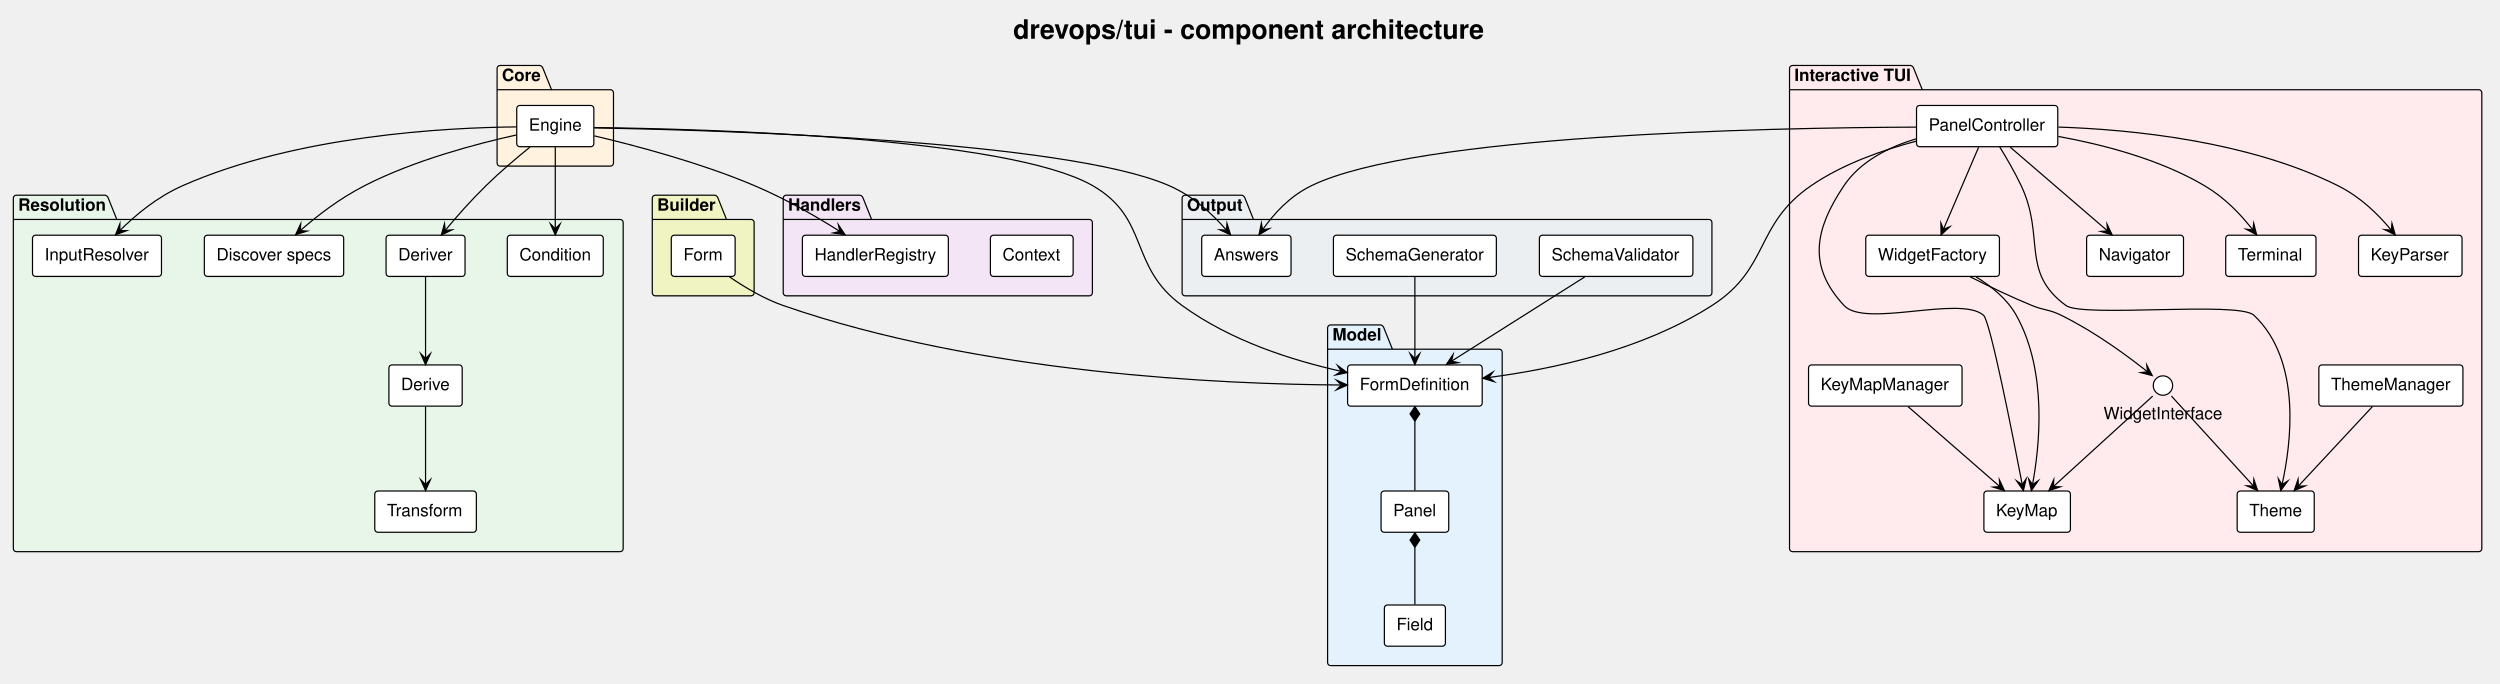
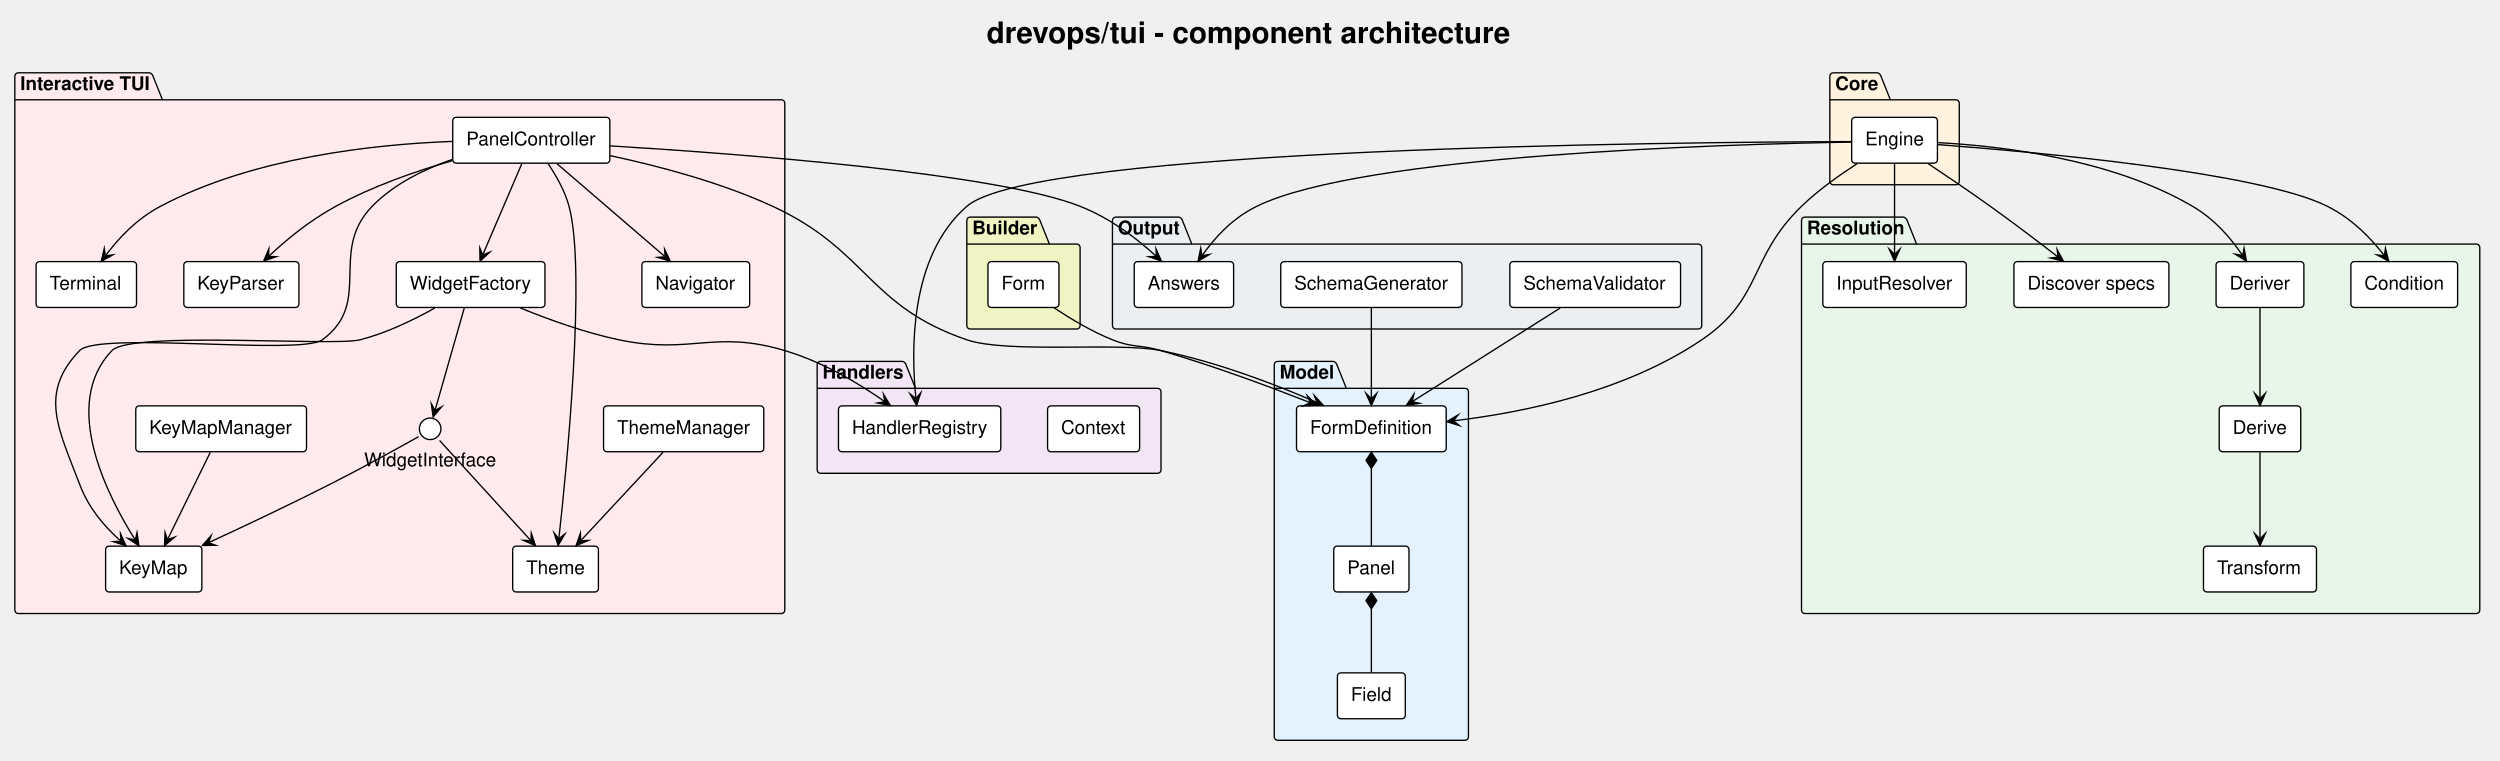
- <svg xmlns="http://www.w3.org/2000/svg" contentStyleType="text/css" data-diagram-type="DESCRIPTION" height="564px" preserveAspectRatio="none" style="width:2062px;height:564px;background:#FFFFFF;" version="1.1" viewBox="0 0 2062 564" width="2062px" zoomAndPan="magnify">
+ <svg xmlns="http://www.w3.org/2000/svg" contentStyleType="text/css" data-diagram-type="DESCRIPTION" height="564px" preserveAspectRatio="none" style="width:1854px;height:564px;background:#FFFFFF;" version="1.1" viewBox="0 0 1854 564" width="1854px" zoomAndPan="magnify">
  <defs />
  <g>
    <g class="title" data-source-line="9">
-       <text fill="#000000" font-family="Helvetica" font-size="22" font-weight="700" lengthAdjust="spacing" textLength="388.728" x="835.636" y="31.94">drevops/tui - component architecture</text>
+       <text fill="#000000" font-family="Helvetica" font-size="22" font-weight="700" lengthAdjust="spacing" textLength="388.728" x="731.636" y="31.94">drevops/tui - component architecture</text>
    </g>
    <g class="cluster" data-qualified-name="Builder" data-source-line="11" id="ent0001">
-       <path d="M540.5,161 L589.727,161 A3.75,3.75 0 0 1 592.227,163.5 L599.227,181 L619.5,181 A2.5,2.5 0 0 1 622,183.5 L622,241.5 A2.5,2.5 0 0 1 619.5,244 L540.5,244 A2.5,2.5 0 0 1 538,241.5 L538,163.5 A2.5,2.5 0 0 1 540.5,161" fill="#F0F4C3" style="stroke:#000000;stroke-width:1;" />
-       <line style="stroke:#000000;stroke-width:1;" x1="538" x2="599.227" y1="181" y2="181" />
-       <text fill="#000000" font-family="Helvetica" font-size="14" font-weight="700" lengthAdjust="spacing" textLength="48.227" x="542" y="173.78">Builder</text>
+       <path d="M719.5,161 L768.727,161 A3.75,3.75 0 0 1 771.227,163.5 L778.227,181 L798.5,181 A2.5,2.5 0 0 1 801,183.5 L801,241.5 A2.5,2.5 0 0 1 798.5,244 L719.5,244 A2.5,2.5 0 0 1 717,241.5 L717,163.5 A2.5,2.5 0 0 1 719.5,161" fill="#F0F4C3" style="stroke:#000000;stroke-width:1;" />
+       <line style="stroke:#000000;stroke-width:1;" x1="717" x2="778.227" y1="181" y2="181" />
+       <text fill="#000000" font-family="Helvetica" font-size="14" font-weight="700" lengthAdjust="spacing" textLength="48.227" x="721" y="173.78">Builder</text>
    </g>
    <g class="cluster" data-qualified-name="Model" data-source-line="15" id="ent0003">
-       <path d="M1097.5,268 L1138.941,268 A3.75,3.75 0 0 1 1141.441,270.5 L1148.441,288 L1236.5,288 A2.5,2.5 0 0 1 1239,290.5 L1239,546.5 A2.5,2.5 0 0 1 1236.5,549 L1097.5,549 A2.5,2.5 0 0 1 1095,546.5 L1095,270.5 A2.5,2.5 0 0 1 1097.5,268" fill="#E3F2FD" style="stroke:#000000;stroke-width:1;" />
-       <line style="stroke:#000000;stroke-width:1;" x1="1095" x2="1148.441" y1="288" y2="288" />
-       <text fill="#000000" font-family="Helvetica" font-size="14" font-weight="700" lengthAdjust="spacing" textLength="40.441" x="1099" y="280.78">Model</text>
+       <path d="M947.5,268 L988.941,268 A3.75,3.75 0 0 1 991.441,270.5 L998.441,288 L1086.5,288 A2.5,2.5 0 0 1 1089,290.5 L1089,546.5 A2.5,2.5 0 0 1 1086.5,549 L947.5,549 A2.5,2.5 0 0 1 945,546.5 L945,270.5 A2.5,2.5 0 0 1 947.5,268" fill="#E3F2FD" style="stroke:#000000;stroke-width:1;" />
+       <line style="stroke:#000000;stroke-width:1;" x1="945" x2="998.441" y1="288" y2="288" />
+       <text fill="#000000" font-family="Helvetica" font-size="14" font-weight="700" lengthAdjust="spacing" textLength="40.441" x="949" y="280.78">Model</text>
    </g>
    <g class="cluster" data-qualified-name="Core" data-source-line="21" id="ent0007">
-       <path d="M412.5,54 L445.397,54 A3.75,3.75 0 0 1 447.897,56.5 L454.897,74 L503.5,74 A2.5,2.5 0 0 1 506,76.5 L506,134.5 A2.5,2.5 0 0 1 503.5,137 L412.5,137 A2.5,2.5 0 0 1 410,134.5 L410,56.5 A2.5,2.5 0 0 1 412.5,54" fill="#FFF3E0" style="stroke:#000000;stroke-width:1;" />
-       <line style="stroke:#000000;stroke-width:1;" x1="410" x2="454.897" y1="74" y2="74" />
-       <text fill="#000000" font-family="Helvetica" font-size="14" font-weight="700" lengthAdjust="spacing" textLength="31.896" x="414" y="66.78">Core</text>
+       <path d="M1359.5,54 L1392.397,54 A3.75,3.75 0 0 1 1394.897,56.5 L1401.897,74 L1450.5,74 A2.5,2.5 0 0 1 1453,76.5 L1453,134.5 A2.5,2.5 0 0 1 1450.5,137 L1359.5,137 A2.5,2.5 0 0 1 1357,134.5 L1357,56.5 A2.5,2.5 0 0 1 1359.5,54" fill="#FFF3E0" style="stroke:#000000;stroke-width:1;" />
+       <line style="stroke:#000000;stroke-width:1;" x1="1357" x2="1401.897" y1="74" y2="74" />
+       <text fill="#000000" font-family="Helvetica" font-size="14" font-weight="700" lengthAdjust="spacing" textLength="31.896" x="1361" y="66.78">Core</text>
    </g>
    <g class="cluster" data-qualified-name="Resolution" data-source-line="25" id="ent0009">
-       <path d="M13.5,161 L86.831,161 A3.75,3.75 0 0 1 89.331,163.5 L96.331,181 L511.5,181 A2.5,2.5 0 0 1 514,183.5 L514,452.5 A2.5,2.5 0 0 1 511.5,455 L13.5,455 A2.5,2.5 0 0 1 11,452.5 L11,163.5 A2.5,2.5 0 0 1 13.5,161" fill="#E8F5E9" style="stroke:#000000;stroke-width:1;" />
-       <line style="stroke:#000000;stroke-width:1;" x1="11" x2="96.331" y1="181" y2="181" />
-       <text fill="#000000" font-family="Helvetica" font-size="14" font-weight="700" lengthAdjust="spacing" textLength="72.331" x="15" y="173.78">Resolution</text>
+       <path d="M1338.5,161 L1411.831,161 A3.75,3.75 0 0 1 1414.331,163.5 L1421.331,181 L1836.5,181 A2.5,2.5 0 0 1 1839,183.5 L1839,452.5 A2.5,2.5 0 0 1 1836.5,455 L1338.5,455 A2.5,2.5 0 0 1 1336,452.5 L1336,163.5 A2.5,2.5 0 0 1 1338.5,161" fill="#E8F5E9" style="stroke:#000000;stroke-width:1;" />
+       <line style="stroke:#000000;stroke-width:1;" x1="1336" x2="1421.331" y1="181" y2="181" />
+       <text fill="#000000" font-family="Helvetica" font-size="14" font-weight="700" lengthAdjust="spacing" textLength="72.331" x="1340" y="173.78">Resolution</text>
    </g>
    <g class="cluster" data-qualified-name="Handlers" data-source-line="34" id="ent0016">
-       <path d="M648.5,161 L709.41,161 A3.75,3.75 0 0 1 711.91,163.5 L718.91,181 L898.5,181 A2.5,2.5 0 0 1 901,183.5 L901,241.5 A2.5,2.5 0 0 1 898.5,244 L648.5,244 A2.5,2.5 0 0 1 646,241.5 L646,163.5 A2.5,2.5 0 0 1 648.5,161" fill="#F3E5F5" style="stroke:#000000;stroke-width:1;" />
-       <line style="stroke:#000000;stroke-width:1;" x1="646" x2="718.91" y1="181" y2="181" />
-       <text fill="#000000" font-family="Helvetica" font-size="14" font-weight="700" lengthAdjust="spacing" textLength="59.91" x="650" y="173.78">Handlers</text>
+       <path d="M608.5,268 L669.41,268 A3.75,3.75 0 0 1 671.91,270.5 L678.91,288 L858.5,288 A2.5,2.5 0 0 1 861,290.5 L861,348.5 A2.5,2.5 0 0 1 858.5,351 L608.5,351 A2.5,2.5 0 0 1 606,348.5 L606,270.5 A2.5,2.5 0 0 1 608.5,268" fill="#F3E5F5" style="stroke:#000000;stroke-width:1;" />
+       <line style="stroke:#000000;stroke-width:1;" x1="606" x2="678.91" y1="288" y2="288" />
+       <text fill="#000000" font-family="Helvetica" font-size="14" font-weight="700" lengthAdjust="spacing" textLength="59.91" x="610" y="280.78">Handlers</text>
    </g>
    <g class="cluster" data-qualified-name="Output" data-source-line="39" id="ent0019">
-       <path d="M977.5,161 L1024.369,161 A3.75,3.75 0 0 1 1026.869,163.5 L1033.869,181 L1409.5,181 A2.5,2.5 0 0 1 1412,183.5 L1412,241.5 A2.5,2.5 0 0 1 1409.5,244 L977.5,244 A2.5,2.5 0 0 1 975,241.5 L975,163.5 A2.5,2.5 0 0 1 977.5,161" fill="#ECEFF1" style="stroke:#000000;stroke-width:1;" />
-       <line style="stroke:#000000;stroke-width:1;" x1="975" x2="1033.869" y1="181" y2="181" />
-       <text fill="#000000" font-family="Helvetica" font-size="14" font-weight="700" lengthAdjust="spacing" textLength="45.869" x="979" y="173.78">Output</text>
+       <path d="M827.5,161 L874.369,161 A3.75,3.75 0 0 1 876.869,163.5 L883.869,181 L1259.5,181 A2.5,2.5 0 0 1 1262,183.5 L1262,241.5 A2.5,2.5 0 0 1 1259.5,244 L827.5,244 A2.5,2.5 0 0 1 825,241.5 L825,163.5 A2.5,2.5 0 0 1 827.5,161" fill="#ECEFF1" style="stroke:#000000;stroke-width:1;" />
+       <line style="stroke:#000000;stroke-width:1;" x1="825" x2="883.869" y1="181" y2="181" />
+       <text fill="#000000" font-family="Helvetica" font-size="14" font-weight="700" lengthAdjust="spacing" textLength="45.869" x="829" y="173.78">Output</text>
    </g>
    <g class="cluster" data-qualified-name="Interactive TUI" data-source-line="45" id="ent0023">
-       <path d="M1478.5,54 L1575.976,54 A3.75,3.75 0 0 1 1578.476,56.5 L1585.476,74 L2044.5,74 A2.5,2.5 0 0 1 2047,76.5 L2047,452.5 A2.5,2.5 0 0 1 2044.5,455 L1478.5,455 A2.5,2.5 0 0 1 1476,452.5 L1476,56.5 A2.5,2.5 0 0 1 1478.5,54" fill="#FFEBEE" style="stroke:#000000;stroke-width:1;" />
-       <line style="stroke:#000000;stroke-width:1;" x1="1476" x2="1585.476" y1="74" y2="74" />
-       <text fill="#000000" font-family="Helvetica" font-size="14" font-weight="700" lengthAdjust="spacing" textLength="96.476" x="1480" y="66.78">Interactive TUI</text>
+       <path d="M13.5,54 L110.976,54 A3.75,3.75 0 0 1 113.476,56.5 L120.476,74 L579.5,74 A2.5,2.5 0 0 1 582,76.5 L582,452.5 A2.5,2.5 0 0 1 579.5,455 L13.5,455 A2.5,2.5 0 0 1 11,452.5 L11,56.5 A2.5,2.5 0 0 1 13.5,54" fill="#FFEBEE" style="stroke:#000000;stroke-width:1;" />
+       <line style="stroke:#000000;stroke-width:1;" x1="11" x2="120.476" y1="74" y2="74" />
+       <text fill="#000000" font-family="Helvetica" font-size="14" font-weight="700" lengthAdjust="spacing" textLength="96.476" x="15" y="66.78">Interactive TUI</text>
    </g>
    <g class="entity" data-qualified-name="Builder.Form" data-source-line="12" id="ent0002">
-       <rect fill="#FFFFFF" height="34" rx="2.5" ry="2.5" style="stroke:#000000;stroke-width:1;" width="52.662" x="553.67" y="194" />
-       <text fill="#000000" font-family="Helvetica" font-size="14" lengthAdjust="spacing" textLength="32.662" x="563.67" y="214.78">Form</text>
+       <rect fill="#FFFFFF" height="34" rx="2.5" ry="2.5" style="stroke:#000000;stroke-width:1;" width="52.662" x="732.67" y="194" />
+       <text fill="#000000" font-family="Helvetica" font-size="14" lengthAdjust="spacing" textLength="32.662" x="742.67" y="214.78">Form</text>
    </g>
    <g class="entity" data-qualified-name="Model.FormDefinition" data-source-line="16" id="ent0004">
-       <rect fill="#FFFFFF" height="34" rx="2.5" ry="2.5" style="stroke:#000000;stroke-width:1;" width="111.027" x="1111.49" y="301" />
-       <text fill="#000000" font-family="Helvetica" font-size="14" lengthAdjust="spacing" textLength="91.027" x="1121.49" y="321.78">FormDefinition</text>
+       <rect fill="#FFFFFF" height="34" rx="2.5" ry="2.5" style="stroke:#000000;stroke-width:1;" width="111.027" x="961.49" y="301" />
+       <text fill="#000000" font-family="Helvetica" font-size="14" lengthAdjust="spacing" textLength="91.027" x="971.49" y="321.78">FormDefinition</text>
    </g>
    <g class="entity" data-qualified-name="Model.Panel" data-source-line="17" id="ent0005">
-       <rect fill="#FFFFFF" height="34" rx="2.5" ry="2.5" style="stroke:#000000;stroke-width:1;" width="55.807" x="1139.1" y="405" />
-       <text fill="#000000" font-family="Helvetica" font-size="14" lengthAdjust="spacing" textLength="35.807" x="1149.1" y="425.78">Panel</text>
+       <rect fill="#FFFFFF" height="34" rx="2.5" ry="2.5" style="stroke:#000000;stroke-width:1;" width="55.807" x="989.1" y="405" />
+       <text fill="#000000" font-family="Helvetica" font-size="14" lengthAdjust="spacing" textLength="35.807" x="999.1" y="425.78">Panel</text>
    </g>
    <g class="entity" data-qualified-name="Model.Field" data-source-line="18" id="ent0006">
-       <rect fill="#FFFFFF" height="34" rx="2.5" ry="2.5" style="stroke:#000000;stroke-width:1;" width="50.345" x="1141.83" y="499" />
-       <text fill="#000000" font-family="Helvetica" font-size="14" lengthAdjust="spacing" textLength="30.345" x="1151.83" y="519.78">Field</text>
+       <rect fill="#FFFFFF" height="34" rx="2.5" ry="2.5" style="stroke:#000000;stroke-width:1;" width="50.345" x="991.83" y="499" />
+       <text fill="#000000" font-family="Helvetica" font-size="14" lengthAdjust="spacing" textLength="30.345" x="1001.83" y="519.78">Field</text>
    </g>
    <g class="entity" data-qualified-name="Core.Engine" data-source-line="22" id="ent0008">
-       <rect fill="#FFFFFF" height="34" rx="2.5" ry="2.5" style="stroke:#000000;stroke-width:1;" width="63.593" x="426.2" y="87" />
-       <text fill="#000000" font-family="Helvetica" font-size="14" lengthAdjust="spacing" textLength="43.593" x="436.2" y="107.78">Engine</text>
+       <rect fill="#FFFFFF" height="34" rx="2.5" ry="2.5" style="stroke:#000000;stroke-width:1;" width="63.593" x="1373.2" y="87" />
+       <text fill="#000000" font-family="Helvetica" font-size="14" lengthAdjust="spacing" textLength="43.593" x="1383.2" y="107.78">Engine</text>
    </g>
    <g class="entity" data-qualified-name="Resolution.InputResolver" data-source-line="26" id="ent0010">
-       <rect fill="#FFFFFF" height="34" rx="2.5" ry="2.5" style="stroke:#000000;stroke-width:1;" width="106.379" x="26.81" y="194" />
-       <text fill="#000000" font-family="Helvetica" font-size="14" lengthAdjust="spacing" textLength="86.379" x="36.81" y="214.78">InputResolver</text>
+       <rect fill="#FFFFFF" height="34" rx="2.5" ry="2.5" style="stroke:#000000;stroke-width:1;" width="106.379" x="1351.81" y="194" />
+       <text fill="#000000" font-family="Helvetica" font-size="14" lengthAdjust="spacing" textLength="86.379" x="1361.81" y="214.78">InputResolver</text>
    </g>
    <g class="entity" data-qualified-name="Resolution.Discover specs" data-source-line="27" id="ent0011">
-       <rect fill="#FFFFFF" height="34" rx="2.5" ry="2.5" style="stroke:#000000;stroke-width:1;" width="114.917" x="168.54" y="194" />
-       <text fill="#000000" font-family="Helvetica" font-size="14" lengthAdjust="spacing" textLength="94.917" x="178.54" y="214.78">Discover specs</text>
+       <rect fill="#FFFFFF" height="34" rx="2.5" ry="2.5" style="stroke:#000000;stroke-width:1;" width="114.917" x="1493.54" y="194" />
+       <text fill="#000000" font-family="Helvetica" font-size="14" lengthAdjust="spacing" textLength="94.917" x="1503.54" y="214.78">Discover specs</text>
    </g>
    <g class="entity" data-qualified-name="Resolution.Deriver" data-source-line="28" id="ent0012">
-       <rect fill="#FFFFFF" height="34" rx="2.5" ry="2.5" style="stroke:#000000;stroke-width:1;" width="65.117" x="318.44" y="194" />
-       <text fill="#000000" font-family="Helvetica" font-size="14" lengthAdjust="spacing" textLength="45.117" x="328.44" y="214.78">Deriver</text>
+       <rect fill="#FFFFFF" height="34" rx="2.5" ry="2.5" style="stroke:#000000;stroke-width:1;" width="65.117" x="1643.44" y="194" />
+       <text fill="#000000" font-family="Helvetica" font-size="14" lengthAdjust="spacing" textLength="45.117" x="1653.44" y="214.78">Deriver</text>
    </g>
    <g class="entity" data-qualified-name="Resolution.Derive" data-source-line="29" id="ent0013">
-       <rect fill="#FFFFFF" height="34" rx="2.5" ry="2.5" style="stroke:#000000;stroke-width:1;" width="60.455" x="320.77" y="301" />
-       <text fill="#000000" font-family="Helvetica" font-size="14" lengthAdjust="spacing" textLength="40.455" x="330.77" y="321.78">Derive</text>
+       <rect fill="#FFFFFF" height="34" rx="2.5" ry="2.5" style="stroke:#000000;stroke-width:1;" width="60.455" x="1645.77" y="301" />
+       <text fill="#000000" font-family="Helvetica" font-size="14" lengthAdjust="spacing" textLength="40.455" x="1655.77" y="321.78">Derive</text>
    </g>
    <g class="entity" data-qualified-name="Resolution.Transform" data-source-line="30" id="ent0014">
-       <rect fill="#FFFFFF" height="34" rx="2.5" ry="2.5" style="stroke:#000000;stroke-width:1;" width="83.786" x="309.11" y="405" />
-       <text fill="#000000" font-family="Helvetica" font-size="14" lengthAdjust="spacing" textLength="63.786" x="319.11" y="425.78">Transform</text>
+       <rect fill="#FFFFFF" height="34" rx="2.5" ry="2.5" style="stroke:#000000;stroke-width:1;" width="83.786" x="1634.11" y="405" />
+       <text fill="#000000" font-family="Helvetica" font-size="14" lengthAdjust="spacing" textLength="63.786" x="1644.11" y="425.78">Transform</text>
    </g>
    <g class="entity" data-qualified-name="Resolution.Condition" data-source-line="31" id="ent0015">
-       <rect fill="#FFFFFF" height="34" rx="2.5" ry="2.5" style="stroke:#000000;stroke-width:1;" width="79.151" x="418.42" y="194" />
-       <text fill="#000000" font-family="Helvetica" font-size="14" lengthAdjust="spacing" textLength="59.151" x="428.42" y="214.78">Condition</text>
+       <rect fill="#FFFFFF" height="34" rx="2.5" ry="2.5" style="stroke:#000000;stroke-width:1;" width="79.151" x="1743.42" y="194" />
+       <text fill="#000000" font-family="Helvetica" font-size="14" lengthAdjust="spacing" textLength="59.151" x="1753.42" y="214.78">Condition</text>
    </g>
    <g class="entity" data-qualified-name="Handlers.HandlerRegistry" data-source-line="35" id="ent0017">
-       <rect fill="#FFFFFF" height="34" rx="2.5" ry="2.5" style="stroke:#000000;stroke-width:1;" width="120.372" x="661.81" y="194" />
-       <text fill="#000000" font-family="Helvetica" font-size="14" lengthAdjust="spacing" textLength="100.372" x="671.81" y="214.78">HandlerRegistry</text>
+       <rect fill="#FFFFFF" height="34" rx="2.5" ry="2.5" style="stroke:#000000;stroke-width:1;" width="120.372" x="621.81" y="301" />
+       <text fill="#000000" font-family="Helvetica" font-size="14" lengthAdjust="spacing" textLength="100.372" x="631.81" y="321.78">HandlerRegistry</text>
    </g>
    <g class="entity" data-qualified-name="Handlers.Context" data-source-line="36" id="ent0018">
-       <rect fill="#FFFFFF" height="34" rx="2.5" ry="2.5" style="stroke:#000000;stroke-width:1;" width="68.248" x="816.88" y="194" />
-       <text fill="#000000" font-family="Helvetica" font-size="14" lengthAdjust="spacing" textLength="48.248" x="826.88" y="214.78">Context</text>
+       <rect fill="#FFFFFF" height="34" rx="2.5" ry="2.5" style="stroke:#000000;stroke-width:1;" width="68.248" x="776.88" y="301" />
+       <text fill="#000000" font-family="Helvetica" font-size="14" lengthAdjust="spacing" textLength="48.248" x="786.88" y="321.78">Context</text>
    </g>
    <g class="entity" data-qualified-name="Output.Answers" data-source-line="40" id="ent0020">
-       <rect fill="#FFFFFF" height="34" rx="2.5" ry="2.5" style="stroke:#000000;stroke-width:1;" width="73.683" x="991.16" y="194" />
-       <text fill="#000000" font-family="Helvetica" font-size="14" lengthAdjust="spacing" textLength="53.683" x="1001.16" y="214.78">Answers</text>
+       <rect fill="#FFFFFF" height="34" rx="2.5" ry="2.5" style="stroke:#000000;stroke-width:1;" width="73.683" x="841.16" y="194" />
+       <text fill="#000000" font-family="Helvetica" font-size="14" lengthAdjust="spacing" textLength="53.683" x="851.16" y="214.78">Answers</text>
    </g>
    <g class="entity" data-qualified-name="Output.SchemaGenerator" data-source-line="41" id="ent0021">
-       <rect fill="#FFFFFF" height="34" rx="2.5" ry="2.5" style="stroke:#000000;stroke-width:1;" width="134.393" x="1099.8" y="194" />
-       <text fill="#000000" font-family="Helvetica" font-size="14" lengthAdjust="spacing" textLength="114.393" x="1109.8" y="214.78">SchemaGenerator</text>
+       <rect fill="#FFFFFF" height="34" rx="2.5" ry="2.5" style="stroke:#000000;stroke-width:1;" width="134.393" x="949.8" y="194" />
+       <text fill="#000000" font-family="Helvetica" font-size="14" lengthAdjust="spacing" textLength="114.393" x="959.8" y="214.78">SchemaGenerator</text>
    </g>
    <g class="entity" data-qualified-name="Output.SchemaValidator" data-source-line="42" id="ent0022">
-       <rect fill="#FFFFFF" height="34" rx="2.5" ry="2.5" style="stroke:#000000;stroke-width:1;" width="126.613" x="1269.69" y="194" />
-       <text fill="#000000" font-family="Helvetica" font-size="14" lengthAdjust="spacing" textLength="106.613" x="1279.69" y="214.78">SchemaValidator</text>
+       <rect fill="#FFFFFF" height="34" rx="2.5" ry="2.5" style="stroke:#000000;stroke-width:1;" width="126.613" x="1119.69" y="194" />
+       <text fill="#000000" font-family="Helvetica" font-size="14" lengthAdjust="spacing" textLength="106.613" x="1129.69" y="214.78">SchemaValidator</text>
    </g>
    <g class="entity" data-qualified-name="Interactive TUI.PanelController" data-source-line="46" id="ent0024">
-       <rect fill="#FFFFFF" height="34" rx="2.5" ry="2.5" style="stroke:#000000;stroke-width:1;" width="116.496" x="1580.75" y="87" />
-       <text fill="#000000" font-family="Helvetica" font-size="14" lengthAdjust="spacing" textLength="96.496" x="1590.75" y="107.78">PanelController</text>
+       <rect fill="#FFFFFF" height="34" rx="2.5" ry="2.5" style="stroke:#000000;stroke-width:1;" width="116.496" x="335.75" y="87" />
+       <text fill="#000000" font-family="Helvetica" font-size="14" lengthAdjust="spacing" textLength="96.496" x="345.75" y="107.78">PanelController</text>
    </g>
    <g class="entity" data-qualified-name="Interactive TUI.ThemeManager" data-source-line="47" id="ent0025">
-       <rect fill="#FFFFFF" height="34" rx="2.5" ry="2.5" style="stroke:#000000;stroke-width:1;" width="118.827" x="1912.59" y="301" />
-       <text fill="#000000" font-family="Helvetica" font-size="14" lengthAdjust="spacing" textLength="98.827" x="1922.59" y="321.78">ThemeManager</text>
+       <rect fill="#FFFFFF" height="34" rx="2.5" ry="2.5" style="stroke:#000000;stroke-width:1;" width="118.827" x="447.59" y="301" />
+       <text fill="#000000" font-family="Helvetica" font-size="14" lengthAdjust="spacing" textLength="98.827" x="457.59" y="321.78">ThemeManager</text>
    </g>
    <g class="entity" data-qualified-name="Interactive TUI.Theme" data-source-line="48" id="ent0026">
-       <rect fill="#FFFFFF" height="34" rx="2.5" ry="2.5" style="stroke:#000000;stroke-width:1;" width="63.572" x="1845.21" y="405" />
-       <text fill="#000000" font-family="Helvetica" font-size="14" lengthAdjust="spacing" textLength="43.572" x="1855.21" y="425.78">Theme</text>
+       <rect fill="#FFFFFF" height="34" rx="2.5" ry="2.5" style="stroke:#000000;stroke-width:1;" width="63.572" x="380.21" y="405" />
+       <text fill="#000000" font-family="Helvetica" font-size="14" lengthAdjust="spacing" textLength="43.572" x="390.21" y="425.78">Theme</text>
    </g>
    <g class="entity" data-qualified-name="Interactive TUI.KeyMapManager" data-source-line="49" id="ent0027">
-       <rect fill="#FFFFFF" height="34" rx="2.5" ry="2.5" style="stroke:#000000;stroke-width:1;" width="126.613" x="1491.69" y="301" />
-       <text fill="#000000" font-family="Helvetica" font-size="14" lengthAdjust="spacing" textLength="106.613" x="1501.69" y="321.78">KeyMapManager</text>
+       <rect fill="#FFFFFF" height="34" rx="2.5" ry="2.5" style="stroke:#000000;stroke-width:1;" width="126.613" x="100.69" y="301" />
+       <text fill="#000000" font-family="Helvetica" font-size="14" lengthAdjust="spacing" textLength="106.613" x="110.69" y="321.78">KeyMapManager</text>
    </g>
    <g class="entity" data-qualified-name="Interactive TUI.KeyMap" data-source-line="50" id="ent0028">
-       <rect fill="#FFFFFF" height="34" rx="2.5" ry="2.5" style="stroke:#000000;stroke-width:1;" width="71.358" x="1636.32" y="405" />
-       <text fill="#000000" font-family="Helvetica" font-size="14" lengthAdjust="spacing" textLength="51.358" x="1646.32" y="425.78">KeyMap</text>
+       <rect fill="#FFFFFF" height="34" rx="2.5" ry="2.5" style="stroke:#000000;stroke-width:1;" width="71.358" x="78.32" y="405" />
+       <text fill="#000000" font-family="Helvetica" font-size="14" lengthAdjust="spacing" textLength="51.358" x="88.32" y="425.78">KeyMap</text>
    </g>
    <g class="entity" data-qualified-name="Interactive TUI.WidgetFactory" data-source-line="51" id="ent0029">
-       <rect fill="#FFFFFF" height="34" rx="2.5" ry="2.5" style="stroke:#000000;stroke-width:1;" width="110.248" x="1538.88" y="194" />
-       <text fill="#000000" font-family="Helvetica" font-size="14" lengthAdjust="spacing" textLength="90.248" x="1548.88" y="214.78">WidgetFactory</text>
+       <rect fill="#FFFFFF" height="34" rx="2.5" ry="2.5" style="stroke:#000000;stroke-width:1;" width="110.248" x="293.88" y="194" />
+       <text fill="#000000" font-family="Helvetica" font-size="14" lengthAdjust="spacing" textLength="90.248" x="303.88" y="214.78">WidgetFactory</text>
    </g>
    <g class="entity" data-qualified-name="Interactive TUI.WidgetInterface" data-source-line="52" id="ent0030">
-       <ellipse cx="1784" cy="318" fill="#FFFFFF" rx="8" ry="8" style="stroke:#000000;stroke-width:1;" />
-       <text fill="#000000" font-family="Helvetica" font-size="14" lengthAdjust="spacing" textLength="98.048" x="1734.976" y="345.78">WidgetInterface</text>
+       <ellipse cx="319" cy="318" fill="#FFFFFF" rx="8" ry="8" style="stroke:#000000;stroke-width:1;" />
+       <text fill="#000000" font-family="Helvetica" font-size="14" lengthAdjust="spacing" textLength="98.048" x="269.976" y="345.78">WidgetInterface</text>
    </g>
    <g class="entity" data-qualified-name="Interactive TUI.Navigator" data-source-line="53" id="ent0031">
-       <rect fill="#FFFFFF" height="34" rx="2.5" ry="2.5" style="stroke:#000000;stroke-width:1;" width="79.917" x="1721.04" y="194" />
-       <text fill="#000000" font-family="Helvetica" font-size="14" lengthAdjust="spacing" textLength="59.917" x="1731.04" y="214.78">Navigator</text>
+       <rect fill="#FFFFFF" height="34" rx="2.5" ry="2.5" style="stroke:#000000;stroke-width:1;" width="79.917" x="476.04" y="194" />
+       <text fill="#000000" font-family="Helvetica" font-size="14" lengthAdjust="spacing" textLength="59.917" x="486.04" y="214.78">Navigator</text>
    </g>
    <g class="entity" data-qualified-name="Interactive TUI.Terminal" data-source-line="54" id="ent0032">
-       <rect fill="#FFFFFF" height="34" rx="2.5" ry="2.5" style="stroke:#000000;stroke-width:1;" width="74.455" x="1835.77" y="194" />
-       <text fill="#000000" font-family="Helvetica" font-size="14" lengthAdjust="spacing" textLength="54.455" x="1845.77" y="214.78">Terminal</text>
+       <rect fill="#FFFFFF" height="34" rx="2.5" ry="2.5" style="stroke:#000000;stroke-width:1;" width="74.455" x="26.77" y="194" />
+       <text fill="#000000" font-family="Helvetica" font-size="14" lengthAdjust="spacing" textLength="54.455" x="36.77" y="214.78">Terminal</text>
    </g>
    <g class="entity" data-qualified-name="Interactive TUI.KeyParser" data-source-line="55" id="ent0033">
-       <rect fill="#FFFFFF" height="34" rx="2.5" ry="2.5" style="stroke:#000000;stroke-width:1;" width="85.358" x="1945.32" y="194" />
-       <text fill="#000000" font-family="Helvetica" font-size="14" lengthAdjust="spacing" textLength="65.358" x="1955.32" y="214.78">KeyParser</text>
+       <rect fill="#FFFFFF" height="34" rx="2.5" ry="2.5" style="stroke:#000000;stroke-width:1;" width="85.358" x="136.32" y="194" />
+       <text fill="#000000" font-family="Helvetica" font-size="14" lengthAdjust="spacing" textLength="65.358" x="146.32" y="214.78">KeyParser</text>
    </g>
    <g class="link" data-entity-1="ent0002" data-entity-2="ent0004" data-link-type="dependency" data-source-line="58" id="lnk34">
-       <path d="M601.73,228.38 C614.07,236.84 630.18,246.5 646,252 C808.3,308.41 1009.06,316.959 1106.29,317.559" fill="none" id="Form-to-FormDefinition" style="stroke:#000000;stroke-width:1;" />
-       <polygon fill="#000000" points="1111.29,317.59,1102.315,313.534,1106.29,317.559,1102.265,321.534,1111.29,317.59" style="stroke:#000000;stroke-width:1;stroke-linejoin:miter;stroke-miterlimit:10;" />
+       <path d="M781.85,228.4 C794.13,236.54 809.83,245.91 825,252 C840.21,258.11 845.27,255.4 861,260 C900.85,271.65 940.577,286.399 971.777,298.679" fill="none" id="Form-to-FormDefinition" style="stroke:#000000;stroke-width:1;" />
+       <polygon fill="#000000" points="976.43,300.51,969.52,293.492,971.777,298.679,966.59,300.936,976.43,300.51" style="stroke:#000000;stroke-width:1;stroke-linejoin:miter;stroke-miterlimit:10;" />
    </g>
    <g class="link" data-entity-1="ent0004" data-entity-2="ent0005" data-link-type="composition" data-source-line="59" id="lnk35">
-       <path d="M1167,347.39 C1167,366.42 1167,385.64 1167,404.65" fill="none" id="FormDefinition-backto-Panel" style="stroke:#000000;stroke-width:1;" />
-       <polygon fill="#000000" points="1167,335.39,1163,341.39,1167,347.39,1171,341.39,1167,335.39" style="stroke:#000000;stroke-width:1;stroke-linejoin:miter;stroke-miterlimit:10;" />
+       <path d="M1017,347.39 C1017,366.42 1017,385.64 1017,404.65" fill="none" id="FormDefinition-backto-Panel" style="stroke:#000000;stroke-width:1;" />
+       <polygon fill="#000000" points="1017,335.39,1013,341.39,1017,347.39,1021,341.39,1017,335.39" style="stroke:#000000;stroke-width:1;stroke-linejoin:miter;stroke-miterlimit:10;" />
    </g>
    <g class="link" data-entity-1="ent0005" data-entity-2="ent0006" data-link-type="composition" data-source-line="60" id="lnk36">
-       <path d="M1167,451.45 C1167,468.19 1167,482 1167,498.69" fill="none" id="Panel-backto-Field" style="stroke:#000000;stroke-width:1;" />
-       <polygon fill="#000000" points="1167,439.45,1163,445.45,1167,451.45,1171,445.45,1167,439.45" style="stroke:#000000;stroke-width:1;stroke-linejoin:miter;stroke-miterlimit:10;" />
+       <path d="M1017,451.45 C1017,468.19 1017,482 1017,498.69" fill="none" id="Panel-backto-Field" style="stroke:#000000;stroke-width:1;" />
+       <polygon fill="#000000" points="1017,439.45,1013,445.45,1017,451.45,1021,445.45,1017,439.45" style="stroke:#000000;stroke-width:1;stroke-linejoin:miter;stroke-miterlimit:10;" />
    </g>
    <g class="link" data-entity-1="ent0008" data-entity-2="ent0004" data-link-type="dependency" data-source-line="62" id="lnk37">
-       <path d="M490.21,105.21 C579.95,106.3 830.78,112.94 901,153 C948.72,180.22 930.54,219.74 975,252 C1015.59,281.45 1065.601,297.157 1106.301,306.277" fill="none" id="Engine-to-FormDefinition" style="stroke:#000000;stroke-width:1;" />
-       <polygon fill="#000000" points="1111.18,307.37,1103.272,301.499,1106.301,306.277,1101.523,309.305,1111.18,307.37" style="stroke:#000000;stroke-width:1;stroke-linejoin:miter;stroke-miterlimit:10;" />
+       <path d="M1377.26,121.37 C1364.01,129.9 1348.38,141.03 1336,153 C1296.5,191.18 1307.52,221.25 1262,252 C1204.75,290.68 1130.534,305.762 1077.864,312.111" fill="none" id="Engine-to-FormDefinition" style="stroke:#000000;stroke-width:1;" />
+       <polygon fill="#000000" points="1072.9,312.71,1082.314,315.604,1077.864,312.111,1081.357,307.661,1072.9,312.71" style="stroke:#000000;stroke-width:1;stroke-linejoin:miter;stroke-miterlimit:10;" />
    </g>
    <g class="link" data-entity-1="ent0008" data-entity-2="ent0010" data-link-type="dependency" data-source-line="63" id="lnk38">
-       <path d="M426,104.67 C368.46,105.21 244.77,111.6 151,153 C129.31,162.58 112.219,176.988 98.839,190.189" fill="none" id="Engine-to-InputResolver" style="stroke:#000000;stroke-width:1;" />
-       <polygon fill="#000000" points="95.28,193.7,104.496,190.227,98.839,190.189,98.878,184.532,95.28,193.7" style="stroke:#000000;stroke-width:1;stroke-linejoin:miter;stroke-miterlimit:10;" />
+       <path d="M1405,121.41 C1405,141.13 1405,169.03 1405,188.71" fill="none" id="Engine-to-InputResolver" style="stroke:#000000;stroke-width:1;" />
+       <polygon fill="#000000" points="1405,193.71,1409,184.71,1405,188.71,1401,184.71,1405,193.71" style="stroke:#000000;stroke-width:1;stroke-linejoin:miter;stroke-miterlimit:10;" />
    </g>
    <g class="link" data-entity-1="ent0008" data-entity-2="ent0011" data-link-type="dependency" data-source-line="64" id="lnk39">
-       <path d="M425.75,111.35 C393.09,118.58 341.72,132.15 301,153 C279.75,163.88 262.11,177.605 247.639,190.215" fill="none" id="Engine-to-Discover specs" style="stroke:#000000;stroke-width:1;" />
-       <polygon fill="#000000" points="243.87,193.5,253.283,190.603,247.639,190.215,248.027,184.571,243.87,193.5" style="stroke:#000000;stroke-width:1;stroke-linejoin:miter;stroke-miterlimit:10;" />
+       <path d="M1429.88,121.33 C1443.6,130.46 1460.89,142.16 1476,153 C1494.61,166.34 1511.339,179.076 1526.269,190.656" fill="none" id="Engine-to-Discover specs" style="stroke:#000000;stroke-width:1;" />
+       <polygon fill="#000000" points="1530.22,193.72,1525.56,185.043,1526.269,190.656,1520.657,191.365,1530.22,193.72" style="stroke:#000000;stroke-width:1;stroke-linejoin:miter;stroke-miterlimit:10;" />
    </g>
    <g class="link" data-entity-1="ent0008" data-entity-2="ent0012" data-link-type="dependency" data-source-line="65" id="lnk40">
-       <path d="M437.03,121.39 C425.97,130.35 412.36,141.86 401,153 C387.65,166.08 376.925,178.344 367.165,190.094" fill="none" id="Engine-to-Deriver" style="stroke:#000000;stroke-width:1;" />
-       <polygon fill="#000000" points="363.97,193.94,372.798,189.573,367.165,190.094,366.644,184.461,363.97,193.94" style="stroke:#000000;stroke-width:1;stroke-linejoin:miter;stroke-miterlimit:10;" />
+       <path d="M1437.28,105.77 C1482.46,108.18 1565.78,117.53 1626,153 C1642.9,162.95 1654.256,176.497 1663.136,189.537" fill="none" id="Engine-to-Deriver" style="stroke:#000000;stroke-width:1;" />
+       <polygon fill="#000000" points="1665.95,193.67,1664.19,183.98,1663.136,189.537,1657.578,188.482,1665.95,193.67" style="stroke:#000000;stroke-width:1;stroke-linejoin:miter;stroke-miterlimit:10;" />
    </g>
    <g class="link" data-entity-1="ent0012" data-entity-2="ent0013" data-link-type="dependency" data-source-line="66" id="lnk41">
-       <path d="M351,228.41 C351,248.13 351,276.03 351,295.71" fill="none" id="Deriver-to-Derive" style="stroke:#000000;stroke-width:1;" />
-       <polygon fill="#000000" points="351,300.71,355,291.71,351,295.71,347,291.71,351,300.71" style="stroke:#000000;stroke-width:1;stroke-linejoin:miter;stroke-miterlimit:10;" />
+       <path d="M1676,228.41 C1676,248.13 1676,276.03 1676,295.71" fill="none" id="Deriver-to-Derive" style="stroke:#000000;stroke-width:1;" />
+       <polygon fill="#000000" points="1676,300.71,1680,291.71,1676,295.71,1672,291.71,1676,300.71" style="stroke:#000000;stroke-width:1;stroke-linejoin:miter;stroke-miterlimit:10;" />
    </g>
    <g class="link" data-entity-1="ent0013" data-entity-2="ent0014" data-link-type="dependency" data-source-line="67" id="lnk42">
-       <path d="M351,335.39 C351,354.42 351,380.64 351,399.65" fill="none" id="Derive-to-Transform" style="stroke:#000000;stroke-width:1;" />
-       <polygon fill="#000000" points="351,404.65,355,395.65,351,399.65,347,395.65,351,404.65" style="stroke:#000000;stroke-width:1;stroke-linejoin:miter;stroke-miterlimit:10;" />
+       <path d="M1676,335.39 C1676,354.42 1676,380.64 1676,399.65" fill="none" id="Derive-to-Transform" style="stroke:#000000;stroke-width:1;" />
+       <polygon fill="#000000" points="1676,404.65,1680,395.65,1676,399.65,1672,395.65,1676,404.65" style="stroke:#000000;stroke-width:1;stroke-linejoin:miter;stroke-miterlimit:10;" />
    </g>
    <g class="link" data-entity-1="ent0008" data-entity-2="ent0015" data-link-type="dependency" data-source-line="68" id="lnk43">
-       <path d="M458,121.41 C458,141.13 458,169.03 458,188.71" fill="none" id="Engine-to-Condition" style="stroke:#000000;stroke-width:1;" />
-       <polygon fill="#000000" points="458,193.71,462,184.71,458,188.71,454,184.71,458,193.71" style="stroke:#000000;stroke-width:1;stroke-linejoin:miter;stroke-miterlimit:10;" />
+       <path d="M1437.14,107.24 C1508.06,112.61 1675.68,127.64 1726,153 C1744.75,162.45 1758.016,176.447 1768.346,189.697" fill="none" id="Engine-to-Condition" style="stroke:#000000;stroke-width:1;" />
+       <polygon fill="#000000" points="1771.42,193.64,1769.041,184.083,1768.346,189.697,1762.732,189.002,1771.42,193.64" style="stroke:#000000;stroke-width:1;stroke-linejoin:miter;stroke-miterlimit:10;" />
    </g>
    <g class="link" data-entity-1="ent0008" data-entity-2="ent0017" data-link-type="dependency" data-source-line="69" id="lnk44">
-       <path d="M490.2,112.07 C523.84,119.99 577.76,134.22 622,153 C648.67,164.32 672.979,178.436 692.719,190.866" fill="none" id="Engine-to-HandlerRegistry" style="stroke:#000000;stroke-width:1;" />
-       <polygon fill="#000000" points="696.95,193.53,691.466,185.35,692.719,190.866,687.203,192.119,696.95,193.53" style="stroke:#000000;stroke-width:1;stroke-linejoin:miter;stroke-miterlimit:10;" />
+       <path d="M1372.74,105.01 C1243.39,105.37 766.95,109.62 717,153 C673.81,190.51 675.783,262.087 679.273,295.647" fill="none" id="Engine-to-HandlerRegistry" style="stroke:#000000;stroke-width:1;" />
+       <polygon fill="#000000" points="679.79,300.62,682.838,291.255,679.273,295.647,674.88,292.082,679.79,300.62" style="stroke:#000000;stroke-width:1;stroke-linejoin:miter;stroke-miterlimit:10;" />
    </g>
    <g class="link" data-entity-1="ent0008" data-entity-2="ent0020" data-link-type="dependency" data-source-line="70" id="lnk45">
-       <path d="M490.11,105.45 C587.52,107.23 878.26,115.62 964,153 C984.6,161.98 999.865,176.44 1011.635,189.87" fill="none" id="Engine-to-Answers" style="stroke:#000000;stroke-width:1;" />
-       <polygon fill="#000000" points="1014.93,193.63,1012.006,184.225,1011.635,189.87,1005.99,189.498,1014.93,193.63" style="stroke:#000000;stroke-width:1;stroke-linejoin:miter;stroke-miterlimit:10;" />
+       <path d="M1372.87,105.38 C1279.52,106.93 1009.97,114.68 932,153 C913.53,162.08 900.968,176.213 891.388,189.613" fill="none" id="Engine-to-Answers" style="stroke:#000000;stroke-width:1;" />
+       <polygon fill="#000000" points="888.48,193.68,896.968,188.685,891.388,189.613,890.46,184.032,888.48,193.68" style="stroke:#000000;stroke-width:1;stroke-linejoin:miter;stroke-miterlimit:10;" />
    </g>
    <g class="link" data-entity-1="ent0021" data-entity-2="ent0004" data-link-type="dependency" data-source-line="72" id="lnk46">
-       <path d="M1167,228.41 C1167,248.13 1167,276.03 1167,295.71" fill="none" id="SchemaGenerator-to-FormDefinition" style="stroke:#000000;stroke-width:1;" />
-       <polygon fill="#000000" points="1167,300.71,1171,291.71,1167,295.71,1163,291.71,1167,300.71" style="stroke:#000000;stroke-width:1;stroke-linejoin:miter;stroke-miterlimit:10;" />
+       <path d="M1017,228.41 C1017,248.13 1017,276.03 1017,295.71" fill="none" id="SchemaGenerator-to-FormDefinition" style="stroke:#000000;stroke-width:1;" />
+       <polygon fill="#000000" points="1017,300.71,1021,291.71,1017,295.71,1013,291.71,1017,300.71" style="stroke:#000000;stroke-width:1;stroke-linejoin:miter;stroke-miterlimit:10;" />
    </g>
    <g class="link" data-entity-1="ent0022" data-entity-2="ent0004" data-link-type="dependency" data-source-line="73" id="lnk47">
-       <path d="M1307.06,228.41 C1275.97,248.07 1228.385,278.166 1197.255,297.866" fill="none" id="SchemaValidator-to-FormDefinition" style="stroke:#000000;stroke-width:1;" />
-       <polygon fill="#000000" points="1193.03,300.54,1202.774,299.107,1197.255,297.866,1198.496,292.347,1193.03,300.54" style="stroke:#000000;stroke-width:1;stroke-linejoin:miter;stroke-miterlimit:10;" />
+       <path d="M1157.06,228.41 C1125.97,248.07 1078.385,278.166 1047.255,297.866" fill="none" id="SchemaValidator-to-FormDefinition" style="stroke:#000000;stroke-width:1;" />
+       <polygon fill="#000000" points="1043.03,300.54,1052.774,299.107,1047.255,297.866,1048.496,292.347,1043.03,300.54" style="stroke:#000000;stroke-width:1;stroke-linejoin:miter;stroke-miterlimit:10;" />
    </g>
    <g class="link" data-entity-1="ent0024" data-entity-2="ent0004" data-link-type="dependency" data-source-line="75" id="lnk48">
-       <path d="M1580.54,116.42 C1552.66,123.77 1519.84,135.35 1494,153 C1446.83,185.23 1460.13,221.21 1412,252 C1353.99,289.12 1280.298,304.491 1227.928,311.351" fill="none" id="PanelController-to-FormDefinition" style="stroke:#000000;stroke-width:1;" />
-       <polygon fill="#000000" points="1222.97,312,1232.413,314.797,1227.928,311.351,1231.374,306.865,1222.97,312" style="stroke:#000000;stroke-width:1;stroke-linejoin:miter;stroke-miterlimit:10;" />
+       <path d="M452.57,115.44 C488.4,123.1 534.58,135.28 573,153 C643.53,185.53 643.5,226.91 717,252 C747.33,262.35 829.61,253.54 861,260 C903.65,268.77 945.674,285.037 976.734,298.537" fill="none" id="PanelController-to-FormDefinition" style="stroke:#000000;stroke-width:1;" />
+       <polygon fill="#000000" points="981.32,300.53,974.66,293.274,976.734,298.537,971.471,300.611,981.32,300.53" style="stroke:#000000;stroke-width:1;stroke-linejoin:miter;stroke-miterlimit:10;" />
    </g>
    <g class="link" data-entity-1="ent0025" data-entity-2="ent0026" data-link-type="dependency" data-source-line="76" id="lnk49">
-       <path d="M1956.74,335.39 C1939.01,354.42 1913.348,381.982 1895.638,400.992" fill="none" id="ThemeManager-to-Theme" style="stroke:#000000;stroke-width:1;" />
-       <polygon fill="#000000" points="1892.23,404.65,1901.292,400.791,1895.638,400.992,1895.438,395.338,1892.23,404.65" style="stroke:#000000;stroke-width:1;stroke-linejoin:miter;stroke-miterlimit:10;" />
+       <path d="M491.74,335.39 C474.01,354.42 448.348,381.982 430.638,400.992" fill="none" id="ThemeManager-to-Theme" style="stroke:#000000;stroke-width:1;" />
+       <polygon fill="#000000" points="427.23,404.65,436.291,400.791,430.638,400.992,430.438,395.338,427.23,404.65" style="stroke:#000000;stroke-width:1;stroke-linejoin:miter;stroke-miterlimit:10;" />
    </g>
    <g class="link" data-entity-1="ent0024" data-entity-2="ent0026" data-link-type="dependency" data-source-line="77" id="lnk50">
-       <path d="M1649.3,121.07 C1654.93,130.22 1661.79,142.02 1667,153 C1687.13,195.44 1666.11,224.24 1704,252 C1717.91,262.19 1846.45,248.18 1859,260 C1899.03,297.7 1889.497,366.827 1882.247,399.707" fill="none" id="PanelController-to-Theme" style="stroke:#000000;stroke-width:1;" />
-       <polygon fill="#000000" points="1881.17,404.59,1887.014,396.662,1882.247,399.707,1879.202,394.94,1881.17,404.59" style="stroke:#000000;stroke-width:1;stroke-linejoin:miter;stroke-miterlimit:10;" />
+       <path d="M406.46,121.35 C412.43,130.2 418.93,141.64 422,153 C434.91,200.76 420.05,348.92 414.44,399.58" fill="none" id="PanelController-to-Theme" style="stroke:#000000;stroke-width:1;" />
+       <polygon fill="#000000" points="413.89,404.55,418.856,396.045,414.44,399.58,410.905,395.164,413.89,404.55" style="stroke:#000000;stroke-width:1;stroke-linejoin:miter;stroke-miterlimit:10;" />
    </g>
    <g class="link" data-entity-1="ent0027" data-entity-2="ent0028" data-link-type="dependency" data-source-line="78" id="lnk51">
-       <path d="M1573.8,335.39 C1595.63,354.42 1627.671,382.355 1649.481,401.365" fill="none" id="KeyMapManager-to-KeyMap" style="stroke:#000000;stroke-width:1;" />
-       <polygon fill="#000000" points="1653.25,404.65,1649.094,395.721,1649.481,401.365,1643.837,401.752,1653.25,404.65" style="stroke:#000000;stroke-width:1;stroke-linejoin:miter;stroke-miterlimit:10;" />
+       <path d="M155.97,335.39 C146.64,354.42 133.543,381.151 124.213,400.161" fill="none" id="KeyMapManager-to-KeyMap" style="stroke:#000000;stroke-width:1;" />
+       <polygon fill="#000000" points="122.01,404.65,129.566,398.333,124.213,400.161,122.385,394.808,122.01,404.65" style="stroke:#000000;stroke-width:1;stroke-linejoin:miter;stroke-miterlimit:10;" />
    </g>
    <g class="link" data-entity-1="ent0024" data-entity-2="ent0028" data-link-type="dependency" data-source-line="79" id="lnk52">
-       <path d="M1580.27,114.52 C1557.85,121.33 1534.46,133 1521,153 C1496.44,189.51 1490.99,219.83 1521,252 C1538.47,270.73 1616.58,243.3 1636,260 C1641.55,264.77 1660.267,359.75 1667.947,399.74" fill="none" id="PanelController-to-KeyMap" style="stroke:#000000;stroke-width:1;" />
-       <polygon fill="#000000" points="1668.89,404.65,1671.121,395.057,1667.947,399.74,1663.264,396.566,1668.89,404.65" style="stroke:#000000;stroke-width:1;stroke-linejoin:miter;stroke-miterlimit:10;" />
+       <path d="M335.55,118.22 C314.51,125.49 292.03,136.5 276,153 C243.26,186.69 276.99,224.37 239,252 C222.81,263.77 72.84,245.53 59,260 C28.59,291.8 43.38,317.86 59,359 C65.89,377.16 77.093,390.066 89.653,401.366" fill="none" id="PanelController-to-KeyMap" style="stroke:#000000;stroke-width:1;" />
+       <polygon fill="#000000" points="93.37,404.71,89.355,395.717,89.653,401.366,84.004,401.664,93.37,404.71" style="stroke:#000000;stroke-width:1;stroke-linejoin:miter;stroke-miterlimit:10;" />
    </g>
    <g class="link" data-entity-1="ent0024" data-entity-2="ent0029" data-link-type="dependency" data-source-line="80" id="lnk53">
-       <path d="M1631.97,121.41 C1623.51,141.13 1611.379,169.434 1602.949,189.114" fill="none" id="PanelController-to-WidgetFactory" style="stroke:#000000;stroke-width:1;" />
-       <polygon fill="#000000" points="1600.98,193.71,1608.201,187.012,1602.949,189.114,1600.847,183.862,1600.98,193.71" style="stroke:#000000;stroke-width:1;stroke-linejoin:miter;stroke-miterlimit:10;" />
+       <path d="M386.97,121.41 C378.51,141.13 366.379,169.434 357.949,189.114" fill="none" id="PanelController-to-WidgetFactory" style="stroke:#000000;stroke-width:1;" />
+       <polygon fill="#000000" points="355.98,193.71,363.201,187.012,357.949,189.114,355.847,183.862,355.98,193.71" style="stroke:#000000;stroke-width:1;stroke-linejoin:miter;stroke-miterlimit:10;" />
    </g>
    <g class="link" data-entity-1="ent0029" data-entity-2="ent0028" data-link-type="dependency" data-source-line="81" id="lnk54">
-       <path d="M1629.9,228.44 C1642.58,236.14 1655.53,246.62 1663,260 C1689.21,306.93 1682.079,369.113 1676.419,399.723" fill="none" id="WidgetFactory-to-KeyMap" style="stroke:#000000;stroke-width:1;" />
-       <polygon fill="#000000" points="1675.51,404.64,1681.08,396.517,1676.419,399.723,1673.213,395.063,1675.51,404.64" style="stroke:#000000;stroke-width:1;stroke-linejoin:miter;stroke-miterlimit:10;" />
-     </g>
-     <g class="link" data-entity-1="ent0029" data-entity-2="ent0030" data-link-type="dependency" data-source-line="82" id="lnk55">
-       <path d="M1625.1,228.37 C1640.24,236.03 1658.84,244.99 1676,252 C1686.41,256.25 1689.92,255.02 1700,260 C1729.39,274.52 1756.5,294.914 1771.27,306.684" fill="none" id="WidgetFactory-to-WidgetInterface" style="stroke:#000000;stroke-width:1;" />
-       <polygon fill="#000000" points="1775.18,309.8,1770.634,301.063,1771.27,306.684,1765.649,307.319,1775.18,309.8" style="stroke:#000000;stroke-width:1;stroke-linejoin:miter;stroke-miterlimit:10;" />
-     </g>
-     <g class="link" data-entity-1="ent0030" data-entity-2="ent0026" data-link-type="dependency" data-source-line="83" id="lnk56">
-       <path d="M1790.99,326.67 C1806.03,343.16 1838.372,378.625 1858.732,400.964" fill="none" id="WidgetInterface-to-Theme" style="stroke:#000000;stroke-width:1;" />
-       <polygon fill="#000000" points="1862.1,404.66,1858.994,395.314,1858.732,400.964,1853.081,400.702,1862.1,404.66" style="stroke:#000000;stroke-width:1;stroke-linejoin:miter;stroke-miterlimit:10;" />
-     </g>
-     <g class="link" data-entity-1="ent0030" data-entity-2="ent0028" data-link-type="dependency" data-source-line="84" id="lnk57">
-       <path d="M1775.58,326.67 C1757.47,343.16 1718.167,378.953 1693.637,401.293" fill="none" id="WidgetInterface-to-KeyMap" style="stroke:#000000;stroke-width:1;" />
-       <polygon fill="#000000" points="1689.94,404.66,1699.287,401.557,1693.637,401.293,1693.901,395.643,1689.94,404.66" style="stroke:#000000;stroke-width:1;stroke-linejoin:miter;stroke-miterlimit:10;" />
-     </g>
-     <g class="link" data-entity-1="ent0024" data-entity-2="ent0031" data-link-type="dependency" data-source-line="85" id="lnk58">
-       <path d="M1658.06,121.41 C1680.98,141.13 1715.421,170.768 1738.281,190.448" fill="none" id="PanelController-to-Navigator" style="stroke:#000000;stroke-width:1;" />
-       <polygon fill="#000000" points="1742.07,193.71,1737.859,184.807,1738.281,190.448,1732.64,190.87,1742.07,193.71" style="stroke:#000000;stroke-width:1;stroke-linejoin:miter;stroke-miterlimit:10;" />
-     </g>
-     <g class="link" data-entity-1="ent0024" data-entity-2="ent0032" data-link-type="dependency" data-source-line="86" id="lnk59">
-       <path d="M1697.73,112.55 C1734.26,119.16 1781.14,131.27 1818,153 C1835.53,163.33 1848.099,176.832 1858.169,189.702" fill="none" id="PanelController-to-Terminal" style="stroke:#000000;stroke-width:1;" />
-       <polygon fill="#000000" points="1861.25,193.64,1858.854,184.087,1858.169,189.702,1852.554,189.017,1861.25,193.64" style="stroke:#000000;stroke-width:1;stroke-linejoin:miter;stroke-miterlimit:10;" />
-     </g>
-     <g class="link" data-entity-1="ent0024" data-entity-2="ent0033" data-link-type="dependency" data-source-line="87" id="lnk60">
-       <path d="M1697.73,104.81 C1758.41,106.83 1854.36,116.32 1928,153 C1947.29,162.61 1961.366,176.691 1972.376,189.881" fill="none" id="PanelController-to-KeyParser" style="stroke:#000000;stroke-width:1;" />
-       <polygon fill="#000000" points="1975.58,193.72,1972.883,184.248,1972.376,189.881,1966.742,189.374,1975.58,193.72" style="stroke:#000000;stroke-width:1;stroke-linejoin:miter;stroke-miterlimit:10;" />
-     </g>
-     <g class="link" data-entity-1="ent0024" data-entity-2="ent0020" data-link-type="dependency" data-source-line="88" id="lnk61">
-       <path d="M1580.46,104.85 C1455.87,105.35 1168.78,111.17 1082,153 C1063.46,161.94 1050.897,176.085 1041.337,189.535" fill="none" id="PanelController-to-Answers" style="stroke:#000000;stroke-width:1;" />
-       <polygon fill="#000000" points="1038.44,193.61,1046.914,188.592,1041.337,189.535,1040.394,183.957,1038.44,193.61" style="stroke:#000000;stroke-width:1;stroke-linejoin:miter;stroke-miterlimit:10;" />
+       <path d="M322.37,228.46 C306.83,237.17 286.5,247.05 267,252 C247.17,257.04 97.15,245.22 83,260 C44.61,300.09 80.023,368.291 100.353,400.531" fill="none" id="WidgetFactory-to-KeyMap" style="stroke:#000000;stroke-width:1;" />
+       <polygon fill="#000000" points="103.02,404.76,101.603,395.014,100.353,400.531,94.836,399.281,103.02,404.76" style="stroke:#000000;stroke-width:1;stroke-linejoin:miter;stroke-miterlimit:10;" />
+     </g>
+     <g class="link" data-entity-1="ent0029" data-entity-2="ent0017" data-link-type="dependency" data-source-line="82" id="lnk55">
+       <path d="M385.9,228.4 C406.9,236.97 433.94,246.74 459,252 C512.61,263.25 529.53,244.26 582,260 C611.09,268.73 636.79,284.328 656.2,297.878" fill="none" id="WidgetFactory-to-HandlerRegistry" style="stroke:#000000;stroke-width:1;" />
+       <polygon fill="#000000" points="660.3,300.74,655.21,292.308,656.2,297.878,650.631,298.868,660.3,300.74" style="stroke:#000000;stroke-width:1;stroke-linejoin:miter;stroke-miterlimit:10;" />
+     </g>
+     <g class="link" data-entity-1="ent0029" data-entity-2="ent0030" data-link-type="dependency" data-source-line="83" id="lnk56">
+       <path d="M344.31,228.41 C337.75,251.36 327.475,287.353 322.605,304.383" fill="none" id="WidgetFactory-to-WidgetInterface" style="stroke:#000000;stroke-width:1;" />
+       <polygon fill="#000000" points="321.23,309.19,327.55,301.637,322.605,304.383,319.859,299.437,321.23,309.19" style="stroke:#000000;stroke-width:1;stroke-linejoin:miter;stroke-miterlimit:10;" />
+     </g>
+     <g class="link" data-entity-1="ent0030" data-entity-2="ent0026" data-link-type="dependency" data-source-line="84" id="lnk57">
+       <path d="M325.99,326.67 C341.03,343.16 373.372,378.625 393.732,400.964" fill="none" id="WidgetInterface-to-Theme" style="stroke:#000000;stroke-width:1;" />
+       <polygon fill="#000000" points="397.1,404.66,393.994,395.314,393.732,400.964,388.081,400.702,397.1,404.66" style="stroke:#000000;stroke-width:1;stroke-linejoin:miter;stroke-miterlimit:10;" />
+     </g>
+     <g class="link" data-entity-1="ent0030" data-entity-2="ent0028" data-link-type="dependency" data-source-line="85" id="lnk58">
+       <path d="M310.42,323.83 C296.71,331.51 268.97,346.86 245,359 C213.24,375.09 181.1,390.234 154.65,402.444" fill="none" id="WidgetInterface-to-KeyMap" style="stroke:#000000;stroke-width:1;" />
+       <polygon fill="#000000" points="150.11,404.54,159.958,404.4,154.65,402.444,156.605,397.136,150.11,404.54" style="stroke:#000000;stroke-width:1;stroke-linejoin:miter;stroke-miterlimit:10;" />
+     </g>
+     <g class="link" data-entity-1="ent0024" data-entity-2="ent0031" data-link-type="dependency" data-source-line="86" id="lnk59">
+       <path d="M413.06,121.41 C435.98,141.13 470.421,170.768 493.281,190.448" fill="none" id="PanelController-to-Navigator" style="stroke:#000000;stroke-width:1;" />
+       <polygon fill="#000000" points="497.07,193.71,492.859,184.807,493.281,190.448,487.64,190.87,497.07,193.71" style="stroke:#000000;stroke-width:1;stroke-linejoin:miter;stroke-miterlimit:10;" />
+     </g>
+     <g class="link" data-entity-1="ent0024" data-entity-2="ent0032" data-link-type="dependency" data-source-line="87" id="lnk60">
+       <path d="M335.34,104.87 C277.23,107.04 187.28,116.75 119,153 C100.78,162.67 88.038,176.586 78.118,189.756" fill="none" id="PanelController-to-Terminal" style="stroke:#000000;stroke-width:1;" />
+       <polygon fill="#000000" points="75.11,193.75,83.72,188.968,78.118,189.756,77.33,184.155,75.11,193.75" style="stroke:#000000;stroke-width:1;stroke-linejoin:miter;stroke-miterlimit:10;" />
+     </g>
+     <g class="link" data-entity-1="ent0024" data-entity-2="ent0033" data-link-type="dependency" data-source-line="88" id="lnk61">
+       <path d="M335.53,119.1 C308.27,126.97 275.97,138.21 249,153 C228.94,164 212.64,177.573 199.2,190.153" fill="none" id="PanelController-to-KeyParser" style="stroke:#000000;stroke-width:1;" />
+       <polygon fill="#000000" points="195.55,193.57,204.854,190.34,199.2,190.153,199.387,184.499,195.55,193.57" style="stroke:#000000;stroke-width:1;stroke-linejoin:miter;stroke-miterlimit:10;" />
+     </g>
+     <g class="link" data-entity-1="ent0024" data-entity-2="ent0020" data-link-type="dependency" data-source-line="89" id="lnk62">
+       <path d="M452.51,108.19 C549.48,114.1 738.99,128.43 801,153 C824.19,162.19 842.944,176.813 857.564,190.133" fill="none" id="PanelController-to-Answers" style="stroke:#000000;stroke-width:1;" />
+       <polygon fill="#000000" points="861.26,193.5,857.301,184.482,857.564,190.133,851.913,190.395,861.26,193.5" style="stroke:#000000;stroke-width:1;stroke-linejoin:miter;stroke-miterlimit:10;" />
    </g>
  </g>
</svg>
